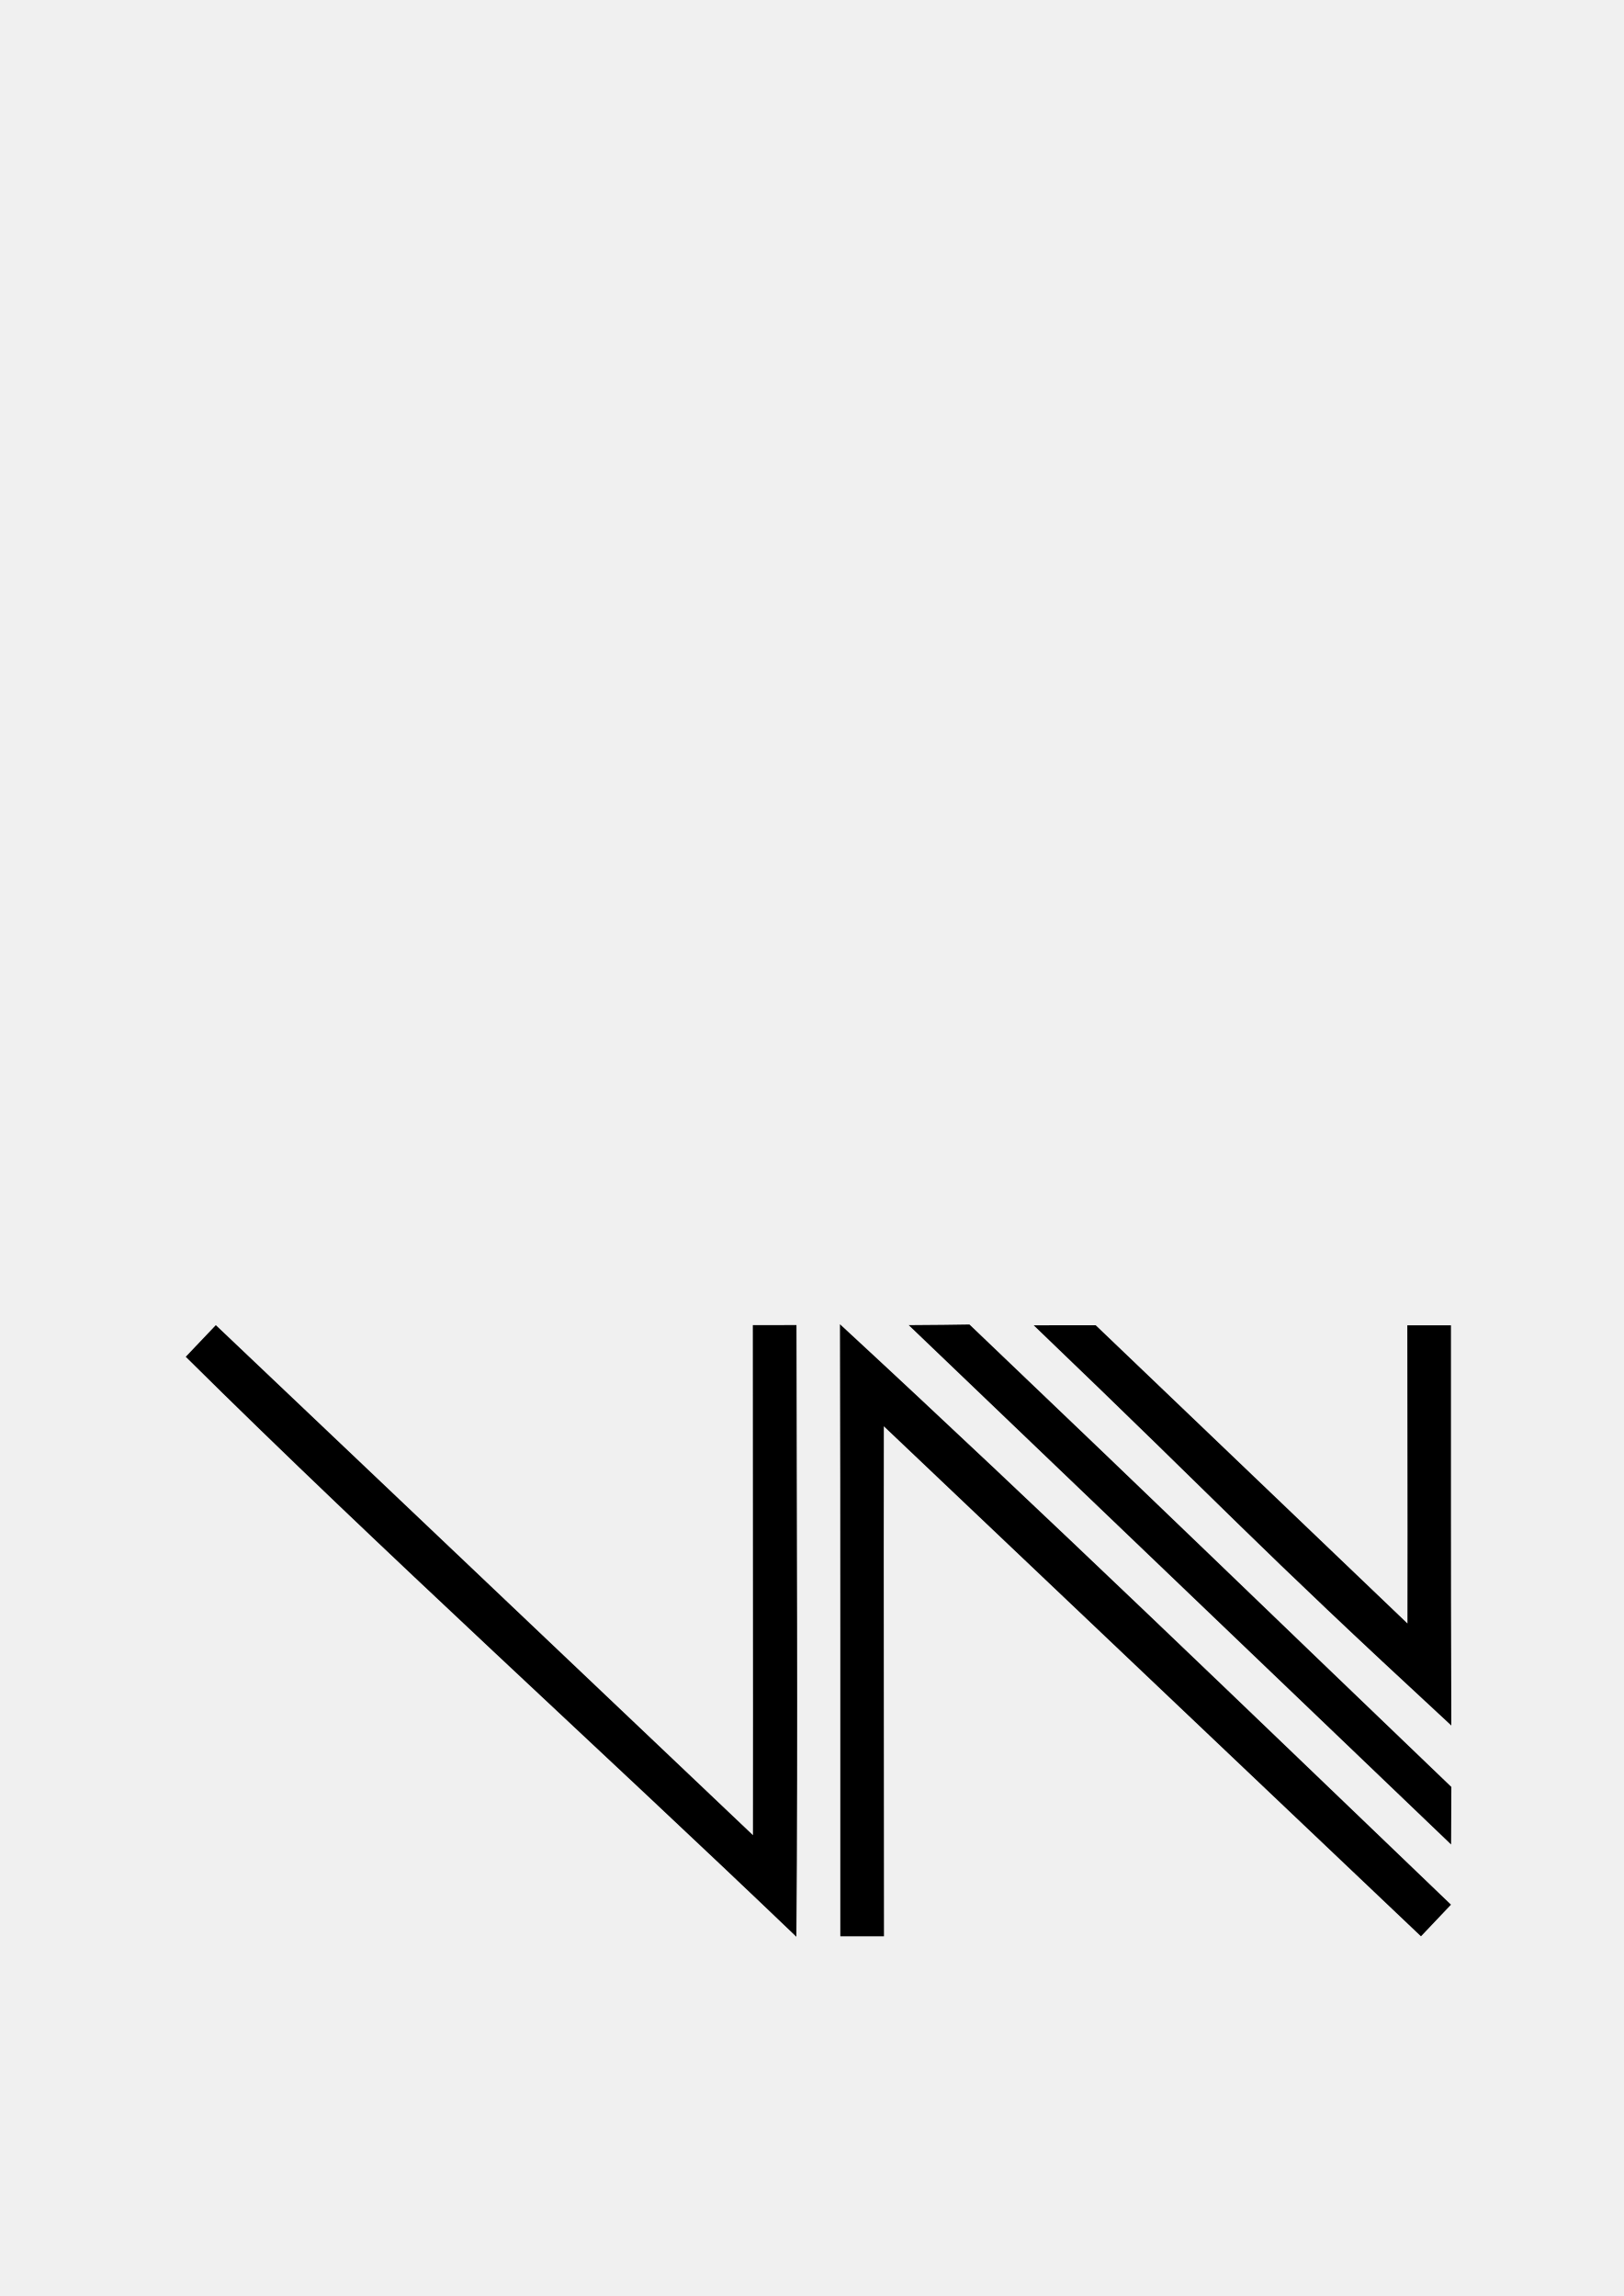
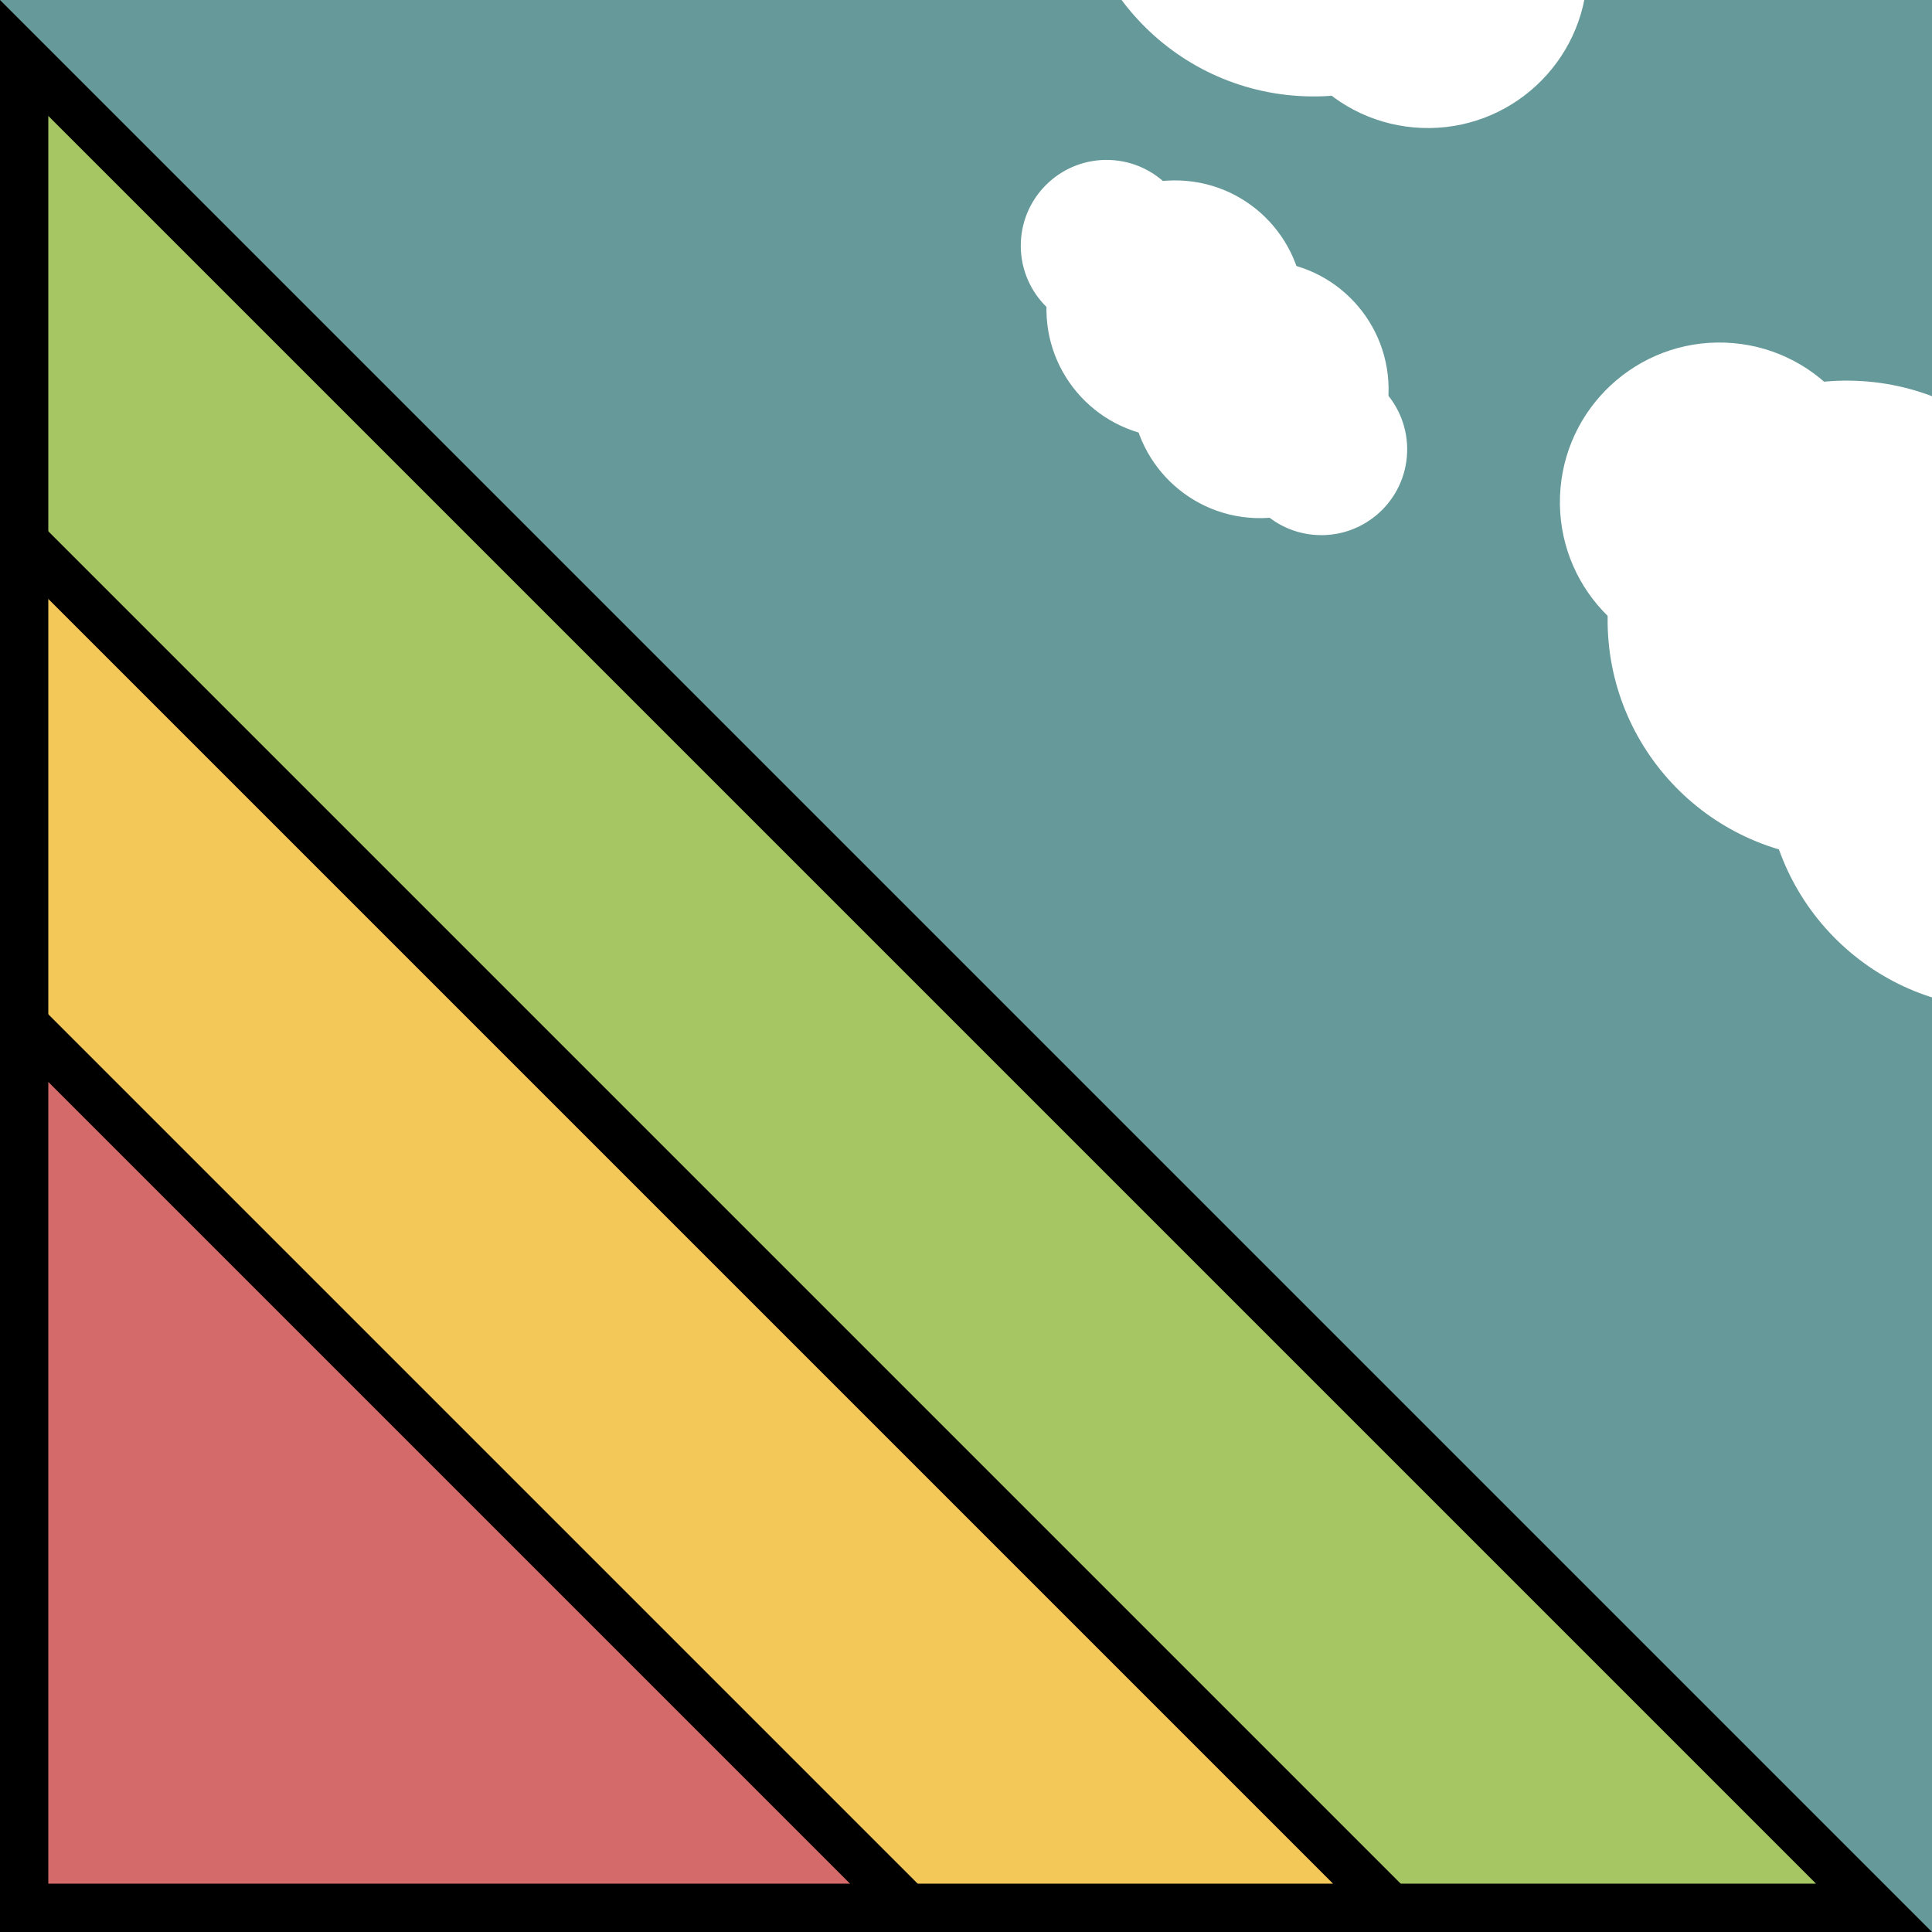
- <svg xmlns="http://www.w3.org/2000/svg" width="744.094" height="1052.362" id="svg2" version="1.1">
+ <svg xmlns="http://www.w3.org/2000/svg" width="200" height="200" id="svg2" version="1.1">
  <defs id="defs4" />
-   <g id="layer1" style="display:none">
-     <rect style="opacity:0;fill:#c39a64;fill-opacity:1;fill-rule:evenodd;stroke:#c39a64;stroke-width:0.3;stroke-linecap:round;stroke-linejoin:round;stroke-miterlimit:4;stroke-opacity:1;stroke-dasharray:none;stroke-dashoffset:0" id="rect2985" width="300" height="300" x="130" y="322.362" />
-     <rect style="opacity:0;fill:#c39a64;fill-opacity:1;fill-rule:evenodd;stroke:#c39a64;stroke-width:0.3;stroke-linecap:round;stroke-linejoin:round;stroke-miterlimit:4;stroke-opacity:1;stroke-dasharray:none;stroke-dashoffset:0;display:inline" id="rect2985-2" width="300" height="300" x="349.004" y="513.359" />
-     <g id="g3778" style="stroke:#ff0000;stroke-width:20;stroke-miterlimit:4;stroke-opacity:1;stroke-dasharray:none">
-       <g id="g3829">
-         <path style="font-size:medium;font-style:normal;font-variant:normal;font-weight:normal;font-stretch:normal;text-indent:0;text-align:start;text-decoration:none;line-height:normal;letter-spacing:normal;word-spacing:normal;text-transform:none;direction:ltr;block-progression:tb;writing-mode:lr-tb;text-anchor:start;baseline-shift:baseline;color:#000000;fill:#ff0000;fill-opacity:1;fill-rule:evenodd;stroke:none;stroke-width:20;marker:none;visibility:visible;display:inline;overflow:visible;enable-background:accumulate;font-family:Sans;-inkscape-font-specification:Sans" d="m 65,587.375 0,10 0,300 0,10 10,0 290,0 10,0 10,0 290,0 10,0 0,-10 0,-300 0,-10 -10,0 -290,0 -10,0 -10,0 -290,0 -10,0 z m 20,20 280,0 0,280 -280,0 0,-280 z m 300,0 280,0 0,280 -280,0 0,-280 z" id="rect2987-2" />
-       </g>
+   <g id="layer1" style="display:inline" transform="translate(-200,-452.3622)">
+     <rect style="fill:#669999;fill-opacity:1;fill-rule:evenodd;stroke:#000000;stroke-width:0;stroke-linecap:round;stroke-linejoin:miter;stroke-miterlimit:4;stroke-opacity:1;stroke-dasharray:none;stroke-dashoffset:0" id="rect2985" width="200" height="200" x="200" y="452.362" />
+   </g>
+   <g id="layer5" style="display:inline">
+     <g id="g3993" transform="matrix(0.4857691,0.4605187,-0.4605187,0.4857691,156.5805,-8.061806)">
+       <path transform="matrix(0.3170289,0.3600265,-0.3927562,0.3458497,29.91804,-26.73771)" d="m 236.429,9.286 c 0,26.036 -23.025,47.143 -51.429,47.143 -28.403,0 -51.429,-21.107 -51.429,-47.143 0,-26.036 23.025,-47.143 51.429,-47.143 28.403,0 51.429,21.107 51.429,47.143 z" id="path3056" style="fill:#ffffff;fill-opacity:1;fill-rule:evenodd;stroke:#000000;stroke-width:0;stroke-linecap:butt;stroke-linejoin:miter;stroke-miterlimit:4;stroke-opacity:1;stroke-dasharray:none;stroke-dashoffset:0;display:inline" />
+       <path transform="matrix(0.4755434,0.5400398,-0.5891343,0.5187746,29.26609,-61.98158)" d="m 236.429,9.286 c 0,26.036 -23.025,47.143 -51.429,47.143 -28.403,0 -51.429,-21.107 -51.429,-47.143 0,-26.036 23.025,-47.143 51.429,-47.143 28.403,0 51.429,21.107 51.429,47.143 z" id="path3056-1" style="fill:#ffffff;fill-opacity:1;fill-rule:evenodd;stroke:#000000;stroke-width:0;stroke-linecap:butt;stroke-linejoin:miter;stroke-miterlimit:4;stroke-opacity:1;stroke-dasharray:none;stroke-dashoffset:0;display:inline" />
+       <path transform="matrix(0.3170289,0.3600265,-0.3927562,0.3458497,115.0312,-26.73771)" d="m 236.429,9.286 c 0,26.036 -23.025,47.143 -51.429,47.143 -28.403,0 -51.429,-21.107 -51.429,-47.143 0,-26.036 23.025,-47.143 51.429,-47.143 28.403,0 51.429,21.107 51.429,47.143 z" id="path3056-7" style="fill:#ffffff;fill-opacity:1;fill-rule:evenodd;stroke:#000000;stroke-width:0;stroke-linecap:butt;stroke-linejoin:miter;stroke-miterlimit:4;stroke-opacity:1;stroke-dasharray:none;stroke-dashoffset:0;display:inline" />
+       <path transform="matrix(0.4755434,0.5400398,-0.5891343,0.5187746,62.84796,-61.98158)" d="m 236.429,9.286 c 0,26.036 -23.025,47.143 -51.429,47.143 -28.403,0 -51.429,-21.107 -51.429,-47.143 0,-26.036 23.025,-47.143 51.429,-47.143 28.403,0 51.429,21.107 51.429,47.143 z" id="path3056-1-5" style="fill:#ffffff;fill-opacity:1;fill-rule:evenodd;stroke:#000000;stroke-width:0;stroke-linecap:butt;stroke-linejoin:miter;stroke-miterlimit:4;stroke-opacity:1;stroke-dasharray:none;stroke-dashoffset:0;display:inline" />
    </g>
-     <path style="font-size:medium;font-style:normal;font-variant:normal;font-weight:normal;font-stretch:normal;text-indent:0;text-align:start;text-decoration:none;line-height:normal;letter-spacing:normal;word-spacing:normal;text-transform:none;direction:ltr;block-progression:tb;writing-mode:lr-tb;text-anchor:start;baseline-shift:baseline;color:#000000;fill:#00ff00;fill-opacity:1;stroke:#000000;stroke-width:0;stroke-miterlimit:4;stroke-opacity:1;stroke-dasharray:none;marker:none;visibility:visible;display:inline;overflow:visible;enable-background:accumulate;font-family:Sans;-inkscape-font-specification:Sans" d="m 229.686,279.655 c -6.373,7.438 -7.066,8.148 -13.299,16.337 l 279.201,265.989 13.75,-14.5 C 416.55,458.514 324.05,369.675 229.686,279.655 z" id="path3784-9-2" />
+     <g style="display:inline" id="g3993-3" transform="matrix(0.2612588,0.2476785,-0.2476785,0.2612588,103.0353,-6.852319)">
+       <path transform="matrix(0.3170289,0.3600265,-0.3927562,0.3458497,29.91804,-26.73771)" d="m 236.429,9.286 c 0,26.036 -23.025,47.143 -51.429,47.143 -28.403,0 -51.429,-21.107 -51.429,-47.143 0,-26.036 23.025,-47.143 51.429,-47.143 28.403,0 51.429,21.107 51.429,47.143 z" id="path3056-0" style="fill:#ffffff;fill-opacity:1;fill-rule:evenodd;stroke:#000000;stroke-width:0;stroke-linecap:butt;stroke-linejoin:miter;stroke-miterlimit:4;stroke-opacity:1;stroke-dasharray:none;stroke-dashoffset:0;display:inline" />
+       <path transform="matrix(0.4755434,0.5400398,-0.5891343,0.5187746,29.26609,-61.98158)" d="m 236.429,9.286 c 0,26.036 -23.025,47.143 -51.429,47.143 -28.403,0 -51.429,-21.107 -51.429,-47.143 0,-26.036 23.025,-47.143 51.429,-47.143 28.403,0 51.429,21.107 51.429,47.143 z" id="path3056-1-6" style="fill:#ffffff;fill-opacity:1;fill-rule:evenodd;stroke:#000000;stroke-width:0;stroke-linecap:butt;stroke-linejoin:miter;stroke-miterlimit:4;stroke-opacity:1;stroke-dasharray:none;stroke-dashoffset:0;display:inline" />
+       <path transform="matrix(0.3170289,0.3600265,-0.3927562,0.3458497,115.0312,-26.73771)" d="m 236.429,9.286 c 0,26.036 -23.025,47.143 -51.429,47.143 -28.403,0 -51.429,-21.107 -51.429,-47.143 0,-26.036 23.025,-47.143 51.429,-47.143 28.403,0 51.429,21.107 51.429,47.143 z" id="path3056-7-7" style="fill:#ffffff;fill-opacity:1;fill-rule:evenodd;stroke:#000000;stroke-width:0;stroke-linecap:butt;stroke-linejoin:miter;stroke-miterlimit:4;stroke-opacity:1;stroke-dasharray:none;stroke-dashoffset:0;display:inline" />
+       <path transform="matrix(0.4755434,0.5400398,-0.5891343,0.5187746,62.84796,-61.98158)" d="m 236.429,9.286 c 0,26.036 -23.025,47.143 -51.429,47.143 -28.403,0 -51.429,-21.107 -51.429,-47.143 0,-26.036 23.025,-47.143 51.429,-47.143 28.403,0 51.429,21.107 51.429,47.143 z" id="path3056-1-5-4" style="fill:#ffffff;fill-opacity:1;fill-rule:evenodd;stroke:#000000;stroke-width:0;stroke-linecap:butt;stroke-linejoin:miter;stroke-miterlimit:4;stroke-opacity:1;stroke-dasharray:none;stroke-dashoffset:0;display:inline" />
+     </g>
+     <g style="display:inline" id="g3993-8" transform="matrix(0.4857691,0.4605187,-0.4605187,0.4857691,85.05654,-102.4894)">
+       <path transform="matrix(0.3170289,0.3600265,-0.3927562,0.3458497,29.91804,-26.73771)" d="m 236.429,9.286 c 0,26.036 -23.025,47.143 -51.429,47.143 -28.403,0 -51.429,-21.107 -51.429,-47.143 0,-26.036 23.025,-47.143 51.429,-47.143 28.403,0 51.429,21.107 51.429,47.143 z" id="path3056-2" style="fill:#ffffff;fill-opacity:1;fill-rule:evenodd;stroke:#000000;stroke-width:0;stroke-linecap:butt;stroke-linejoin:miter;stroke-miterlimit:4;stroke-opacity:1;stroke-dasharray:none;stroke-dashoffset:0;display:inline" />
+       <path transform="matrix(0.4755434,0.5400398,-0.5891343,0.5187746,29.26609,-61.98158)" d="m 236.429,9.286 c 0,26.036 -23.025,47.143 -51.429,47.143 -28.403,0 -51.429,-21.107 -51.429,-47.143 0,-26.036 23.025,-47.143 51.429,-47.143 28.403,0 51.429,21.107 51.429,47.143 z" id="path3056-1-8" style="fill:#ffffff;fill-opacity:1;fill-rule:evenodd;stroke:#000000;stroke-width:0;stroke-linecap:butt;stroke-linejoin:miter;stroke-miterlimit:4;stroke-opacity:1;stroke-dasharray:none;stroke-dashoffset:0;display:inline" />
+       <path transform="matrix(0.3170289,0.3600265,-0.3927562,0.3458497,115.0312,-26.73771)" d="m 236.429,9.286 c 0,26.036 -23.025,47.143 -51.429,47.143 -28.403,0 -51.429,-21.107 -51.429,-47.143 0,-26.036 23.025,-47.143 51.429,-47.143 28.403,0 51.429,21.107 51.429,47.143 z" id="path3056-7-9" style="fill:#ffffff;fill-opacity:1;fill-rule:evenodd;stroke:#000000;stroke-width:0;stroke-linecap:butt;stroke-linejoin:miter;stroke-miterlimit:4;stroke-opacity:1;stroke-dasharray:none;stroke-dashoffset:0;display:inline" />
+       <path transform="matrix(0.4755434,0.5400398,-0.5891343,0.5187746,62.84796,-61.98158)" d="m 236.429,9.286 c 0,26.036 -23.025,47.143 -51.429,47.143 -28.403,0 -51.429,-21.107 -51.429,-47.143 0,-26.036 23.025,-47.143 51.429,-47.143 28.403,0 51.429,21.107 51.429,47.143 z" id="path3056-1-5-6" style="fill:#ffffff;fill-opacity:1;fill-rule:evenodd;stroke:#000000;stroke-width:0;stroke-linecap:butt;stroke-linejoin:miter;stroke-miterlimit:4;stroke-opacity:1;stroke-dasharray:none;stroke-dashoffset:0;display:inline" />
+     </g>
  </g>
-   <g id="layer2" style="display:inline">
-     <path style="font-size:medium;font-style:normal;font-variant:normal;font-weight:normal;font-stretch:normal;text-indent:0;text-align:start;text-decoration:none;line-height:normal;letter-spacing:normal;word-spacing:normal;text-transform:none;direction:ltr;block-progression:tb;writing-mode:lr-tb;text-anchor:start;baseline-shift:baseline;color:#000000;fill:#000000;fill-opacity:1;stroke:none;stroke-width:20;marker:none;visibility:visible;display:inline;overflow:visible;enable-background:accumulate;font-family:Sans;-inkscape-font-specification:Sans" d="m 365,607.344 -20,0.031 c -0.011,76.727 0.153,158.907 0.062,233.781 L 98.906,607.375 85.125,621.875 c 90.303,89.53 191,180.69 279.83,265.83 0.762,-94.279 0.104,-195.241 0.044,-280.362 z" id="path3784" />
-     <path style="font-size:medium;font-style:normal;font-variant:normal;font-weight:normal;font-stretch:normal;text-indent:0;text-align:start;text-decoration:none;line-height:normal;letter-spacing:normal;word-spacing:normal;text-transform:none;direction:ltr;block-progression:tb;writing-mode:lr-tb;text-anchor:start;baseline-shift:baseline;color:#000000;fill:#000000;fill-opacity:1;stroke:none;stroke-width:20;marker:none;visibility:visible;display:inline;overflow:visible;enable-background:accumulate;font-family:Sans;-inkscape-font-specification:Sans" d="m 384.929,606.96 c 0.288,93.095 0.103,195.069 0.165,280.54 l 20,0 c -0.004,-76.731 -0.169,-158.897 -0.063,-233.781 L 651.188,887.5 664.938,873 C 572.15,784.033 480.007,694.837 384.929,606.96 z" id="path3784-9" />
-     <path style="font-size:medium;font-style:normal;font-variant:normal;font-weight:normal;font-stretch:normal;text-indent:0;text-align:start;text-decoration:none;line-height:normal;letter-spacing:normal;word-spacing:normal;text-transform:none;direction:ltr;block-progression:tb;writing-mode:lr-tb;text-anchor:start;baseline-shift:baseline;color:#000000;fill:#000000;fill-opacity:1;stroke:none;stroke-width:20;marker:none;visibility:visible;display:inline;overflow:visible;enable-background:accumulate;font-family:Sans;-inkscape-font-specification:Sans" d="m 665.096,790.881 c -0.288,-93.095 -0.103,-97.967 -0.165,-183.438 l -20,0 c 0.004,76.731 0.169,61.795 0.063,136.679 l -142.886,-136.711 -28.393,0.036 c 92.788,88.967 96.303,95.557 191.382,183.434 z" id="path3784-9-3" />
-     <path style="font-size:medium;font-style:normal;font-variant:normal;font-weight:normal;font-stretch:normal;text-indent:0;text-align:start;text-decoration:none;line-height:normal;letter-spacing:normal;word-spacing:normal;text-transform:none;direction:ltr;block-progression:tb;writing-mode:lr-tb;text-anchor:start;baseline-shift:baseline;color:#000000;fill:#000000;fill-opacity:1;stroke:#000000;stroke-width:0;stroke-miterlimit:4;stroke-opacity:1;stroke-dasharray:none;marker:none;visibility:visible;display:inline;overflow:visible;enable-background:accumulate;font-family:Sans;-inkscape-font-specification:Sans" d="m 444.267,607.074 c -12.307,0.24 -10.538,0.13 -27.82,0.301 l 248.549,238.035 0.113,-26.369 C 572.321,730.073 538.631,697.094 444.267,607.074 z" id="path3784-9-2-9" />
+   <g id="layer2" style="display:inline" transform="translate(-200,-452.3622)">
+     <path style="fill:#000000;fill-opacity:1;fill-rule:evenodd;stroke:#000000;stroke-width:0;stroke-linecap:butt;stroke-linejoin:miter;stroke-miterlimit:4;stroke-opacity:1;stroke-dasharray:none;stroke-dashoffset:0" d="m 400,652.362 -200,0 0,-200" id="rect3759" />
+     <path style="fill:#a5c663;fill-opacity:1;fill-rule:evenodd;stroke:#000000;stroke-width:0;stroke-linecap:butt;stroke-linejoin:miter;stroke-miterlimit:4;stroke-opacity:1;stroke-dasharray:none;stroke-dashoffset:0;display:inline" d="m 388,647.362 -183,0 0,-183" id="rect3759-3" />
+   </g>
+   <g id="layer3" style="display:inline" transform="translate(-200,-452.3622)">
+     <path style="fill:#000000;fill-opacity:1;fill-rule:evenodd;stroke:#000000;stroke-width:0;stroke-linecap:butt;stroke-linejoin:miter;stroke-miterlimit:4;stroke-opacity:1;stroke-dasharray:none;stroke-dashoffset:0" d="m 350,652.362 -150,0 0,-150" id="rect3759-9" />
+     <path style="fill:#f3c859;fill-opacity:1;fill-rule:evenodd;stroke:#000000;stroke-width:0;stroke-linecap:butt;stroke-linejoin:miter;stroke-miterlimit:4;stroke-opacity:1;stroke-dasharray:none;stroke-dashoffset:0;display:inline" d="m 338,647.362 -133,0 0,-133" id="rect3759-9-4" />
+   </g>
+   <g id="layer4" style="display:inline" transform="translate(-200,-452.3622)">
+     <path style="fill:#d46a6a;fill-opacity:1;fill-rule:evenodd;stroke:#000000;stroke-width:0;stroke-linecap:butt;stroke-linejoin:miter;stroke-miterlimit:4;stroke-opacity:1;stroke-dasharray:none;stroke-dashoffset:0;display:none" d="m 271.429,620.934 -100,0 0,-100" id="rect3759-9-0" />
+     <path style="fill:#000000;fill-opacity:1;fill-rule:evenodd;stroke:#000000;stroke-width:0;stroke-linecap:butt;stroke-linejoin:miter;stroke-miterlimit:4;stroke-opacity:1;stroke-dasharray:none;stroke-dashoffset:0;display:inline" d="m 300,652.362 -100,0 0,-100" id="rect3759-9-5" />
+     <path style="fill:#d46a6a;fill-opacity:1;fill-rule:evenodd;stroke:#000000;stroke-width:0;stroke-linecap:butt;stroke-linejoin:miter;stroke-miterlimit:4;stroke-opacity:1;stroke-dasharray:none;stroke-dashoffset:0;display:inline" d="m 288,647.362 -83,0 0,-83" id="rect3759-9-5-8" />
  </g>
</svg>
